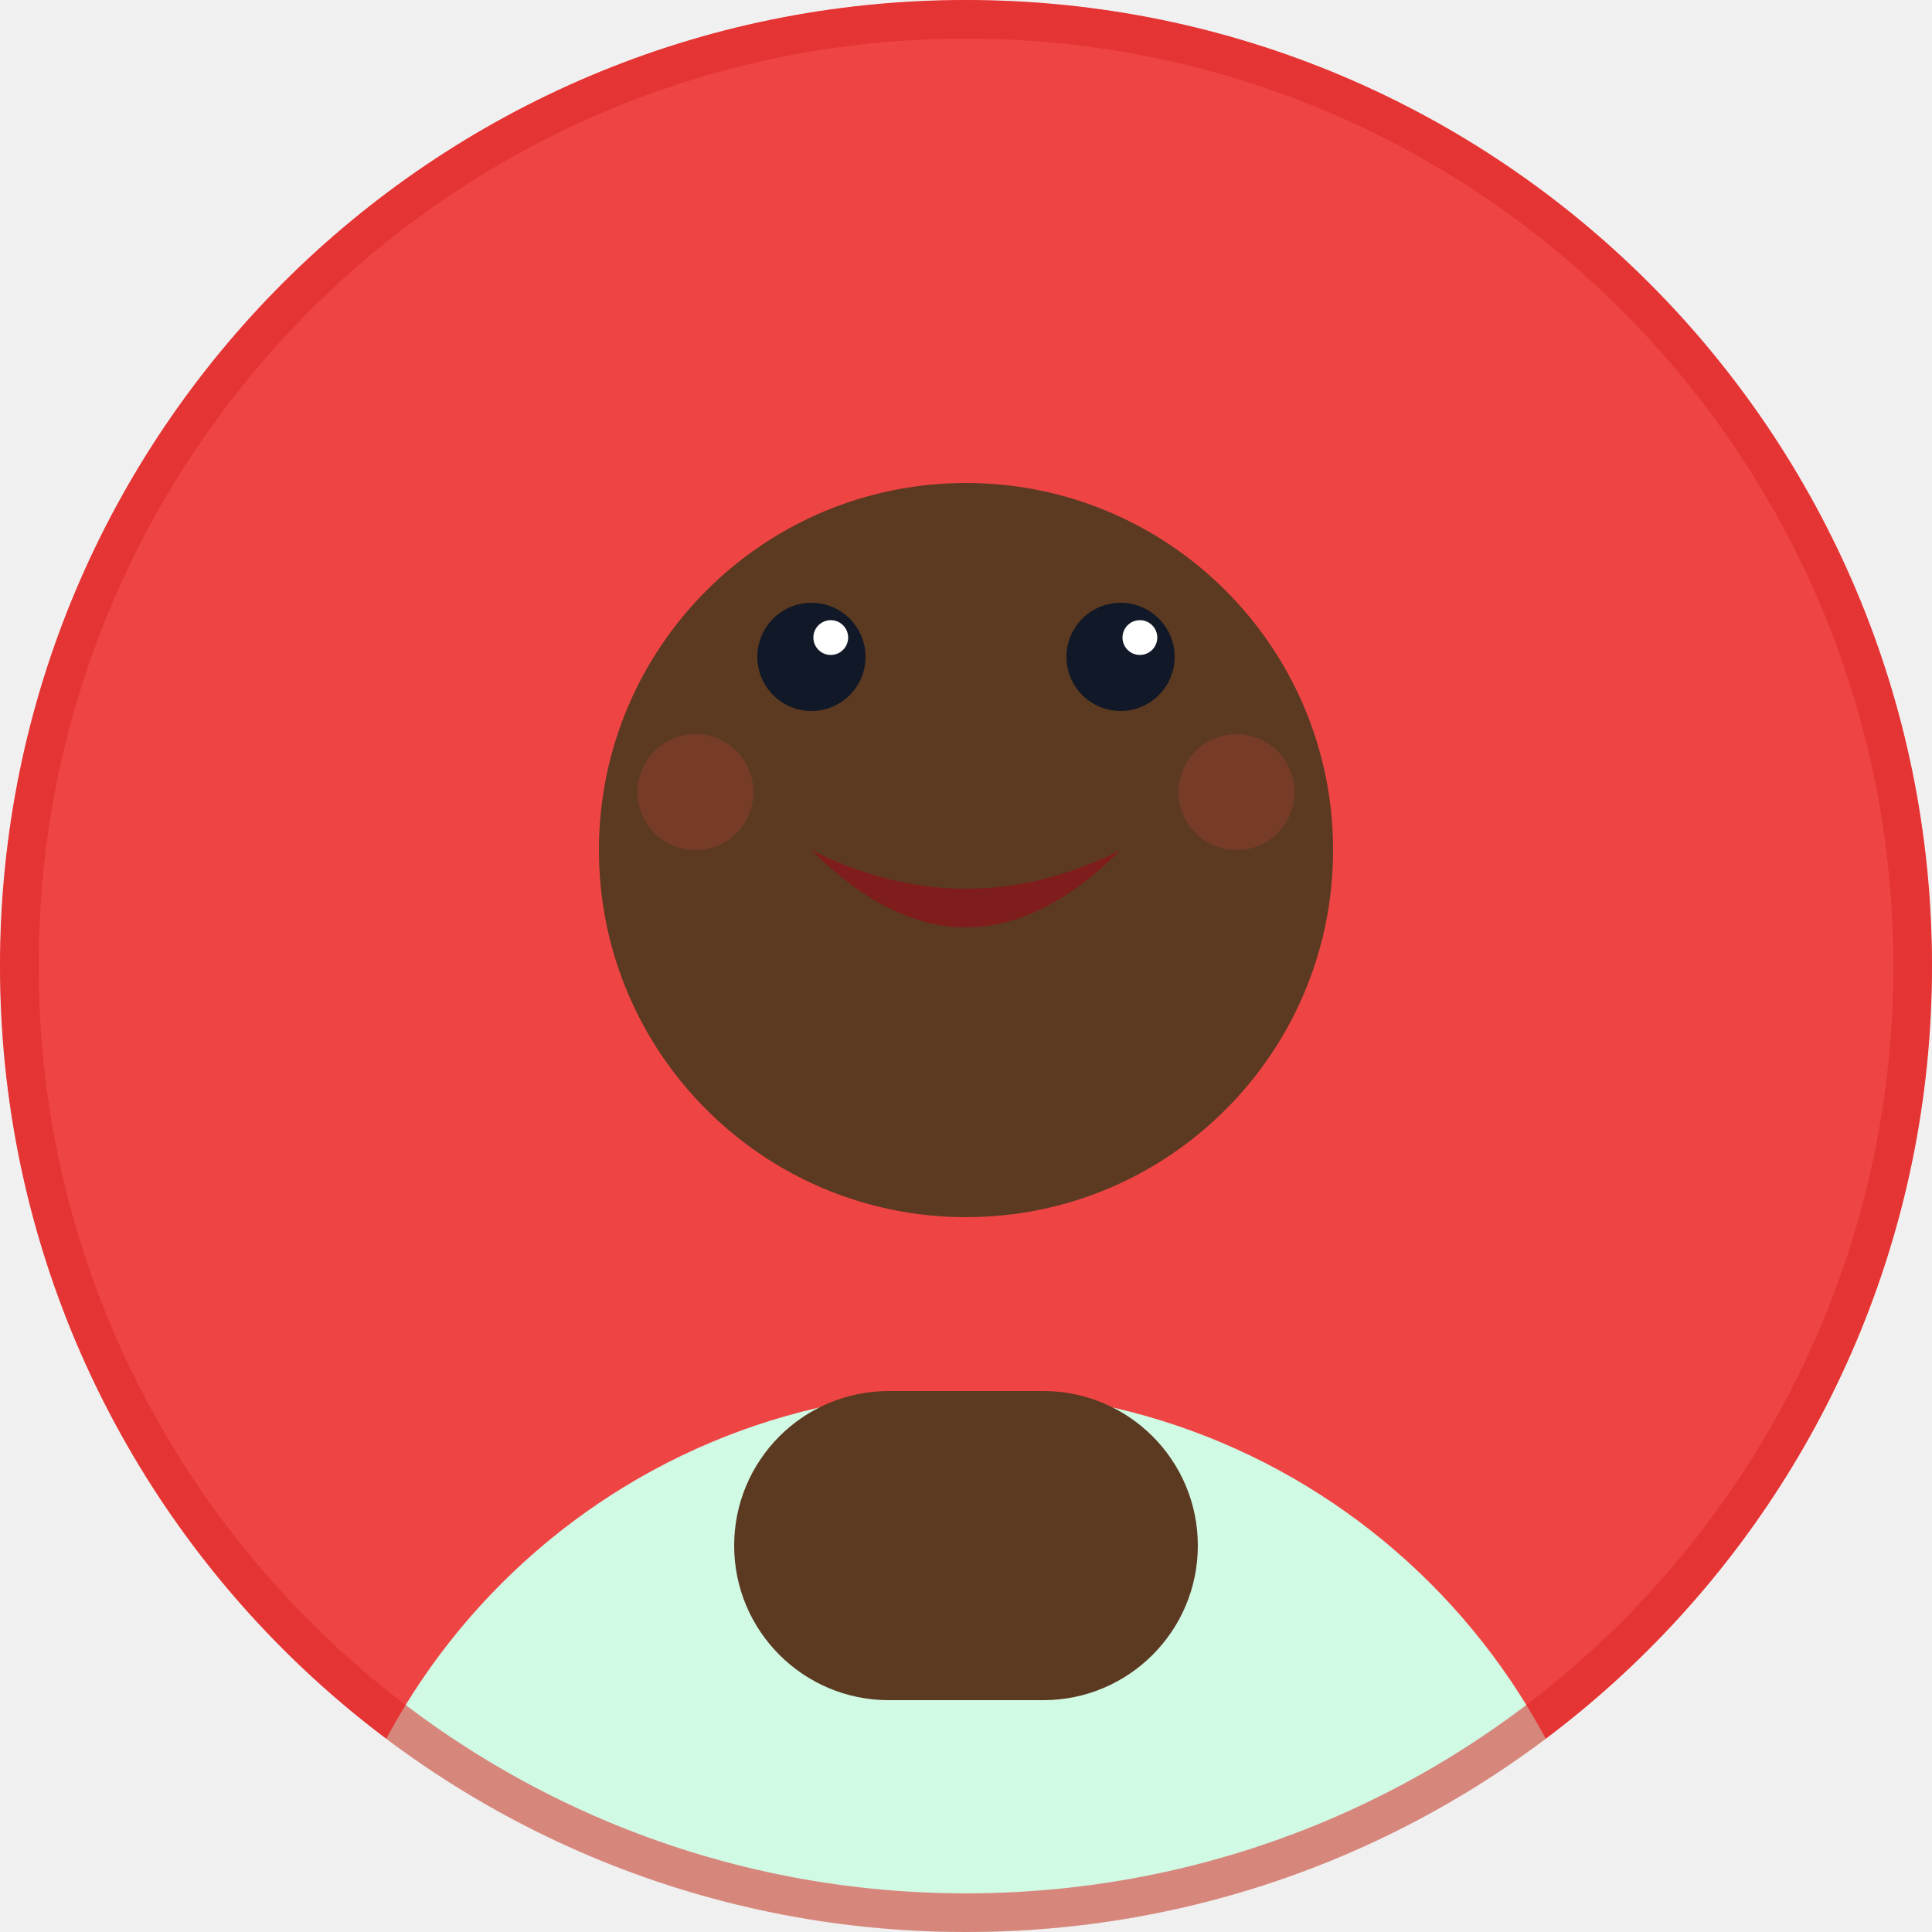
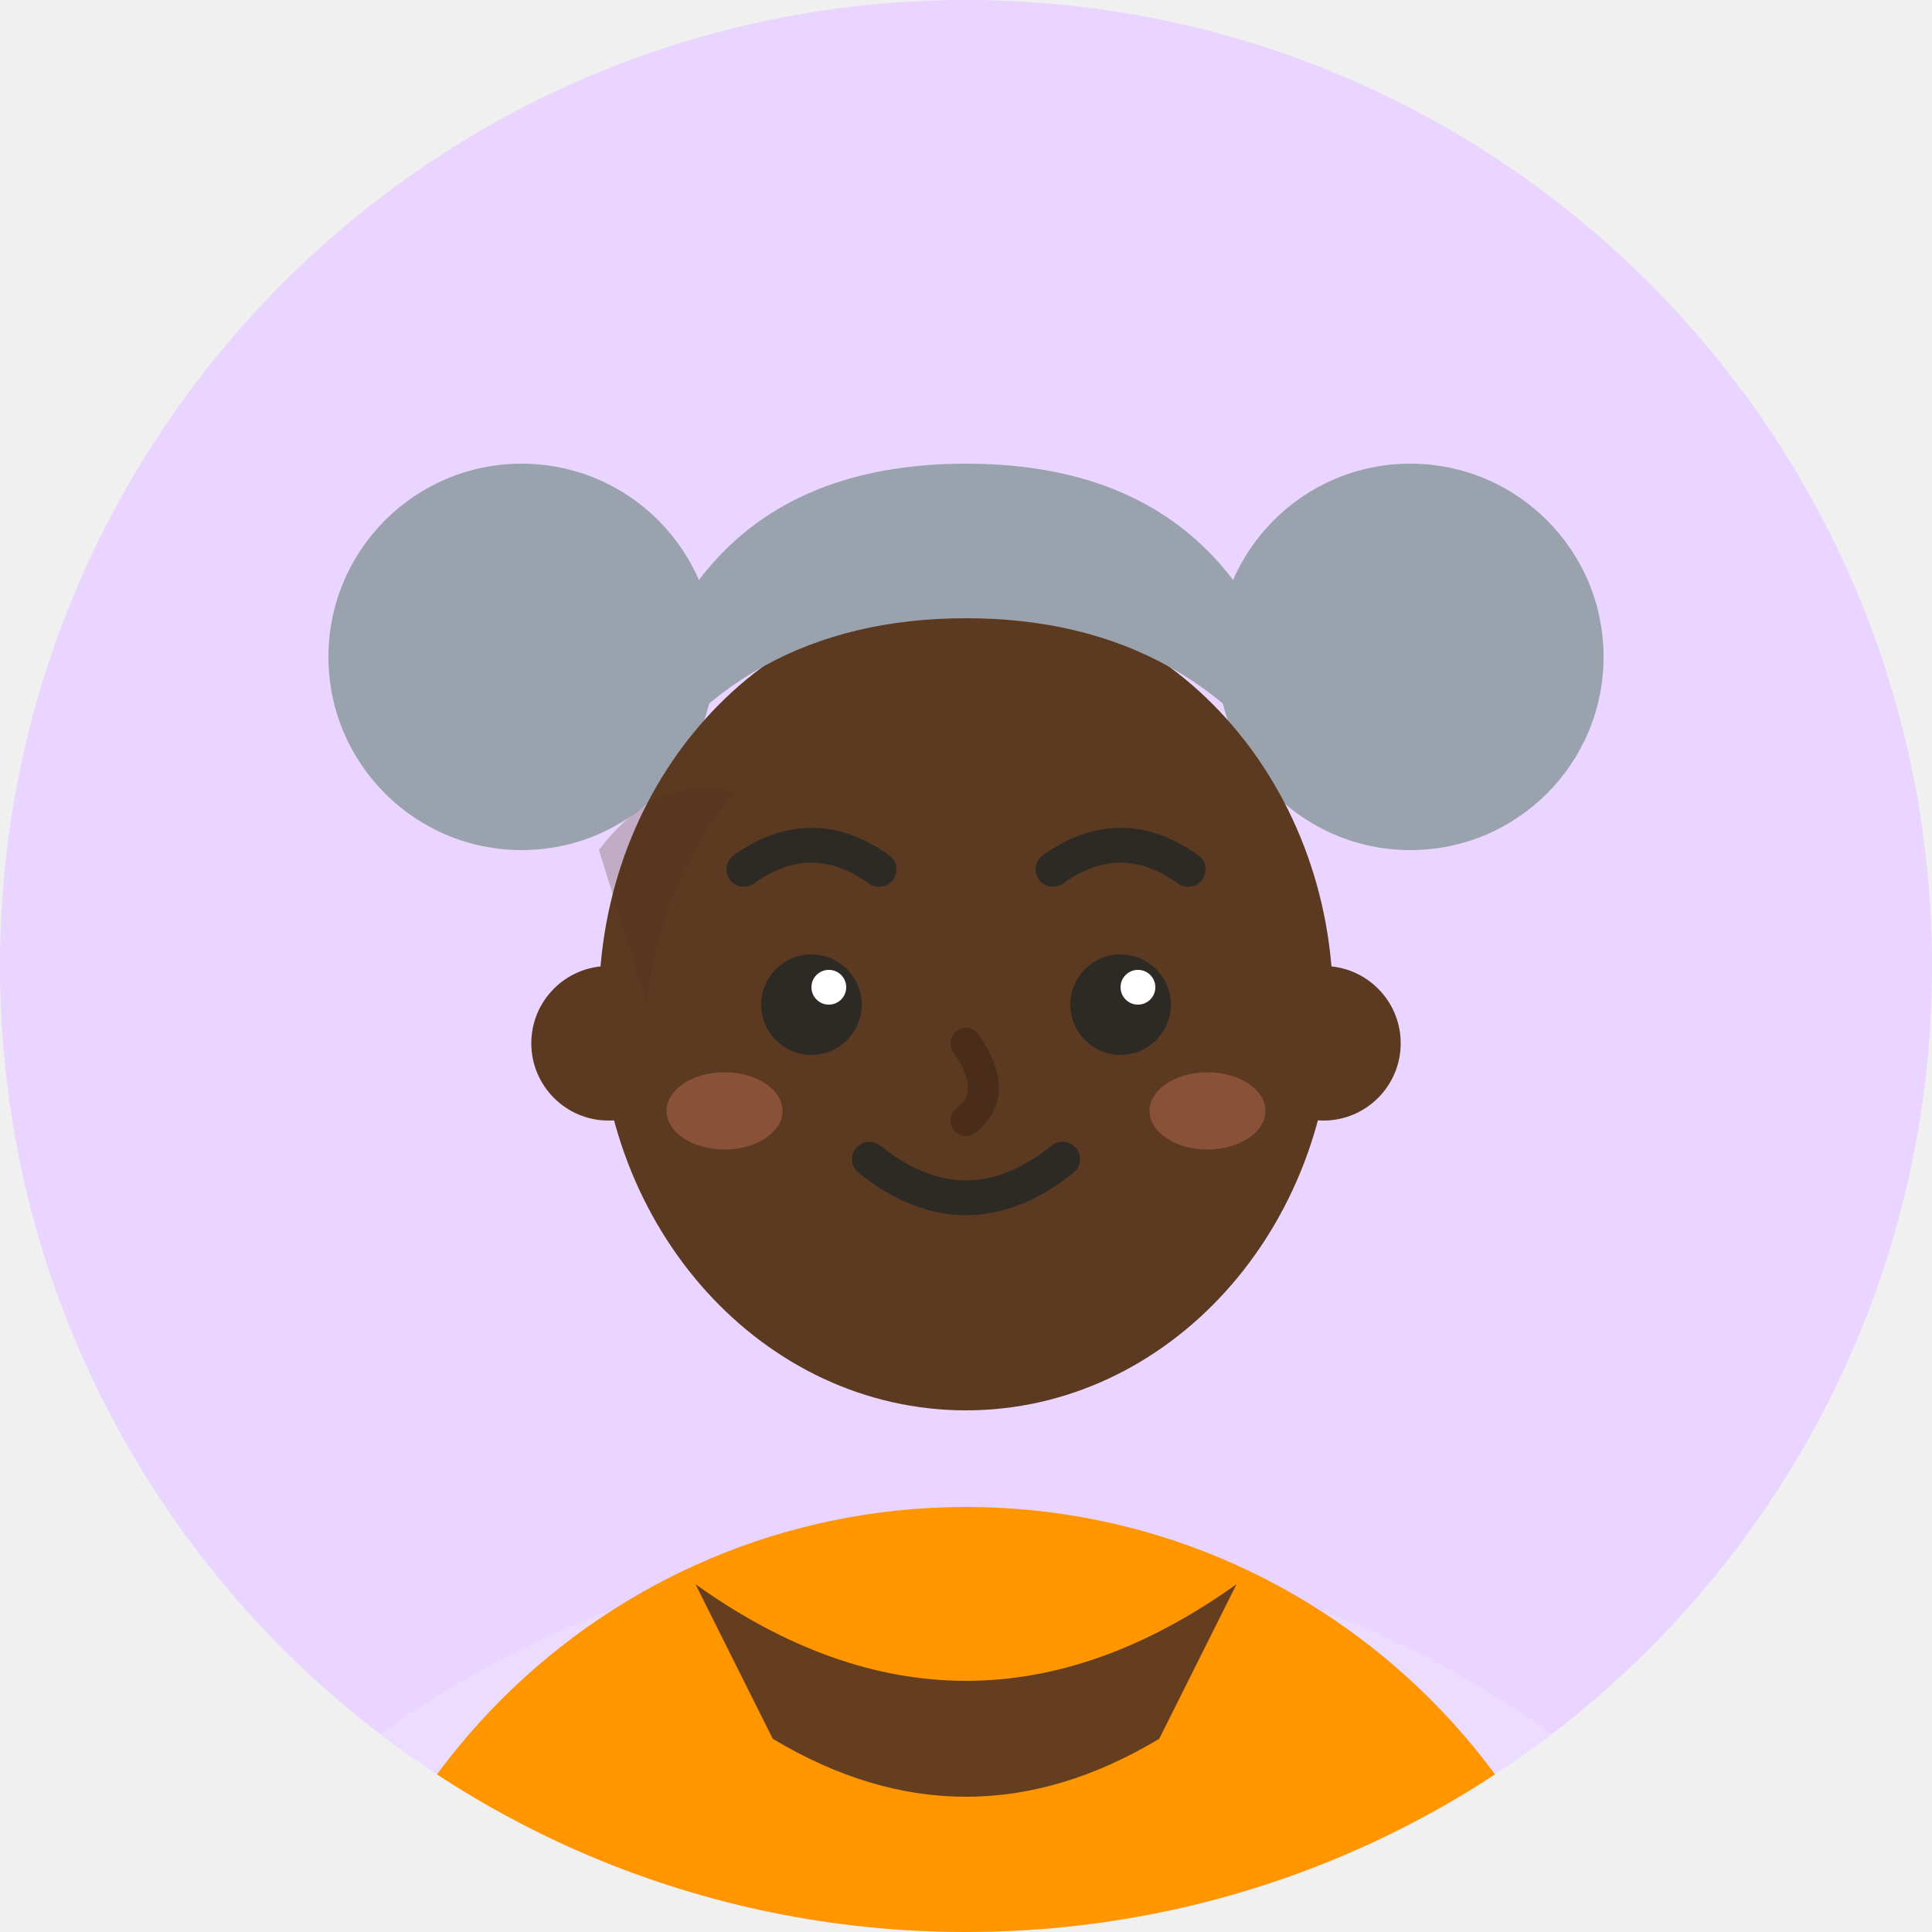
<svg xmlns="http://www.w3.org/2000/svg" viewBox="0 0 100 100" role="img" aria-label="Renance avatar 24">
  <defs>
-     <clipPath id="c24">
+     <clipPath id="c">
      <circle cx="50" cy="50" r="50" />
    </clipPath>
  </defs>
-   <g clip-path="url(#c24)">
-     <circle cx="50" cy="50" r="50" fill="#EF4444" />
-     <circle cx="50" cy="106" r="34" fill="#D1FAE5" />
-     <rect x="38" y="72" width="24" height="16" rx="8" fill="#5C3A21" />
-     <circle cx="50" cy="44" r="19" fill="#5C3A21" />
-     <circle cx="42" cy="34" r="2.8" fill="#111827" />
-     <circle cx="58" cy="34" r="2.8" fill="#111827" />
-     <circle cx="43" cy="33" r="0.9" fill="#fff" />
-     <circle cx="59" cy="33" r="0.9" fill="#fff" />
-     <circle cx="36" cy="41" r="3" fill="#EF4444" opacity="0.18" />
-     <circle cx="64" cy="41" r="3" fill="#EF4444" opacity="0.18" />
-     <path d="M42 44 Q50 52 58 44 Q50 48 42 44 Z" fill="#7F1D1D" />
-     <circle cx="50" cy="50" r="49" fill="none" stroke="#DC2626" stroke-width="2" opacity="0.55" />
+   <g clip-path="url(#c)">
+     <rect width="100" height="100" fill="#E9D5FF" />
+     <circle cx="50" cy="132" r="52" fill="white" opacity="0.16" />
+     <circle cx="50" cy="112" r="34" fill="#FF9600" />
+     <path d="M36 82 q14 10 28 0 l-4 8 q-10 6 -20 0 Z" fill="#5C3A21" opacity="0.95" />
+     <circle cx="27" cy="34" r="10" fill="#9AA3AD" />
+     <circle cx="73" cy="34" r="10" fill="#9AA3AD" />
+     <circle cx="31.5" cy="54" r="4" fill="#5C3A21" />
+     <circle cx="68.5" cy="54" r="4" fill="#5C3A21" />
+     <ellipse cx="50" cy="52" rx="19" ry="21" fill="#5C3A21" />
+     <path d="M31 44 Q34 40 38 41 Q34 46 33.5 52 Z" fill="#4A2D18" opacity="0.25" />
+     <ellipse cx="37.5" cy="57.5" rx="3" ry="2" fill="#F1876D" opacity="0.30" />
+     <ellipse cx="62.5" cy="57.5" rx="3" ry="2" fill="#F1876D" opacity="0.30" />
+     <circle cx="42" cy="52" r="2.6" fill="#2D2A26" />
+     <circle cx="58" cy="52" r="2.6" fill="#2D2A26" />
+     <circle cx="42.9" cy="51.1" r="0.9" fill="white" />
+     <circle cx="58.9" cy="51.1" r="0.9" fill="white" />
+     <path d="M38.5 45 q3.5 -2.5 7 0" stroke="#2D2A26" stroke-width="1.8" fill="none" stroke-linecap="round" />
+     <path d="M54.5 45 q3.5 -2.5 7 0" stroke="#2D2A26" stroke-width="1.8" fill="none" stroke-linecap="round" />
+     <path d="M50 54 q1.8 2.6 0 4" stroke="#4A2D18" stroke-width="1.6" fill="none" stroke-linecap="round" />
+     <path d="M45 60 q5 4 10 0" stroke="#2D2A26" stroke-width="1.8" fill="none" stroke-linecap="round" />
+     <path d="M32 42 Q34 24 50 24 Q66 24 68 42 Q62 32 50 32 Q38 32 32 42 Z" fill="#9AA3AD" />
  </g>
</svg>
